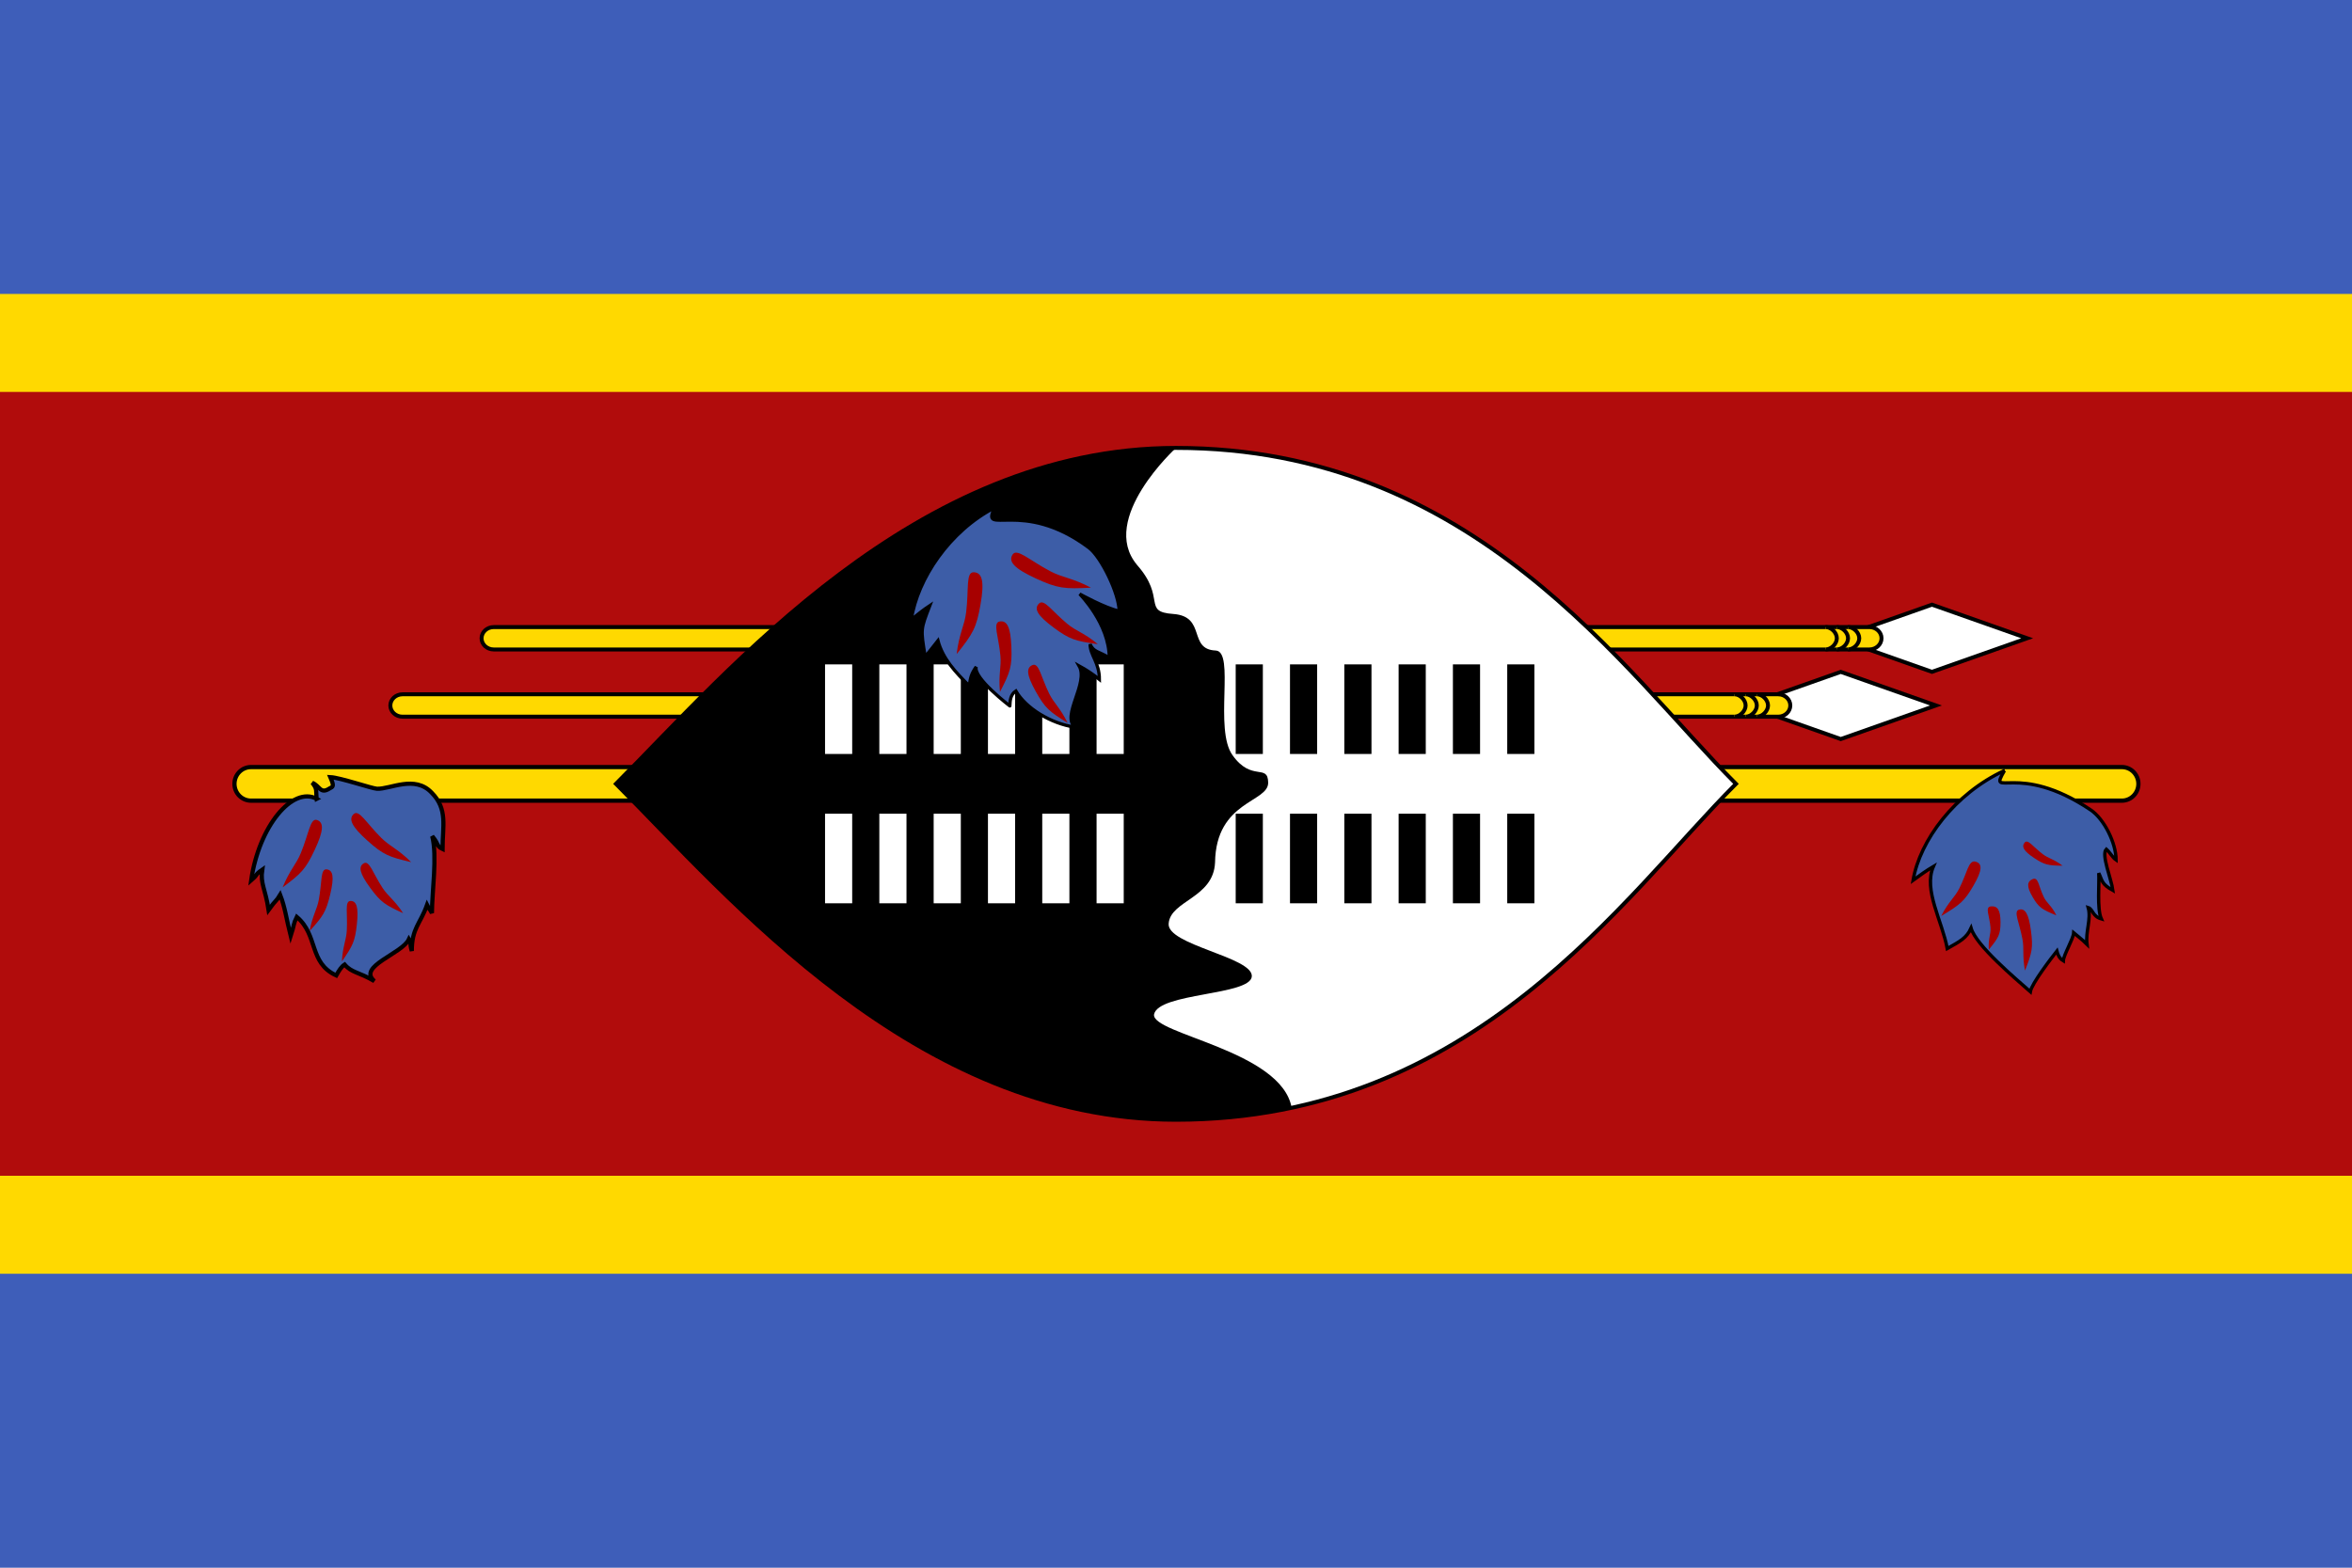
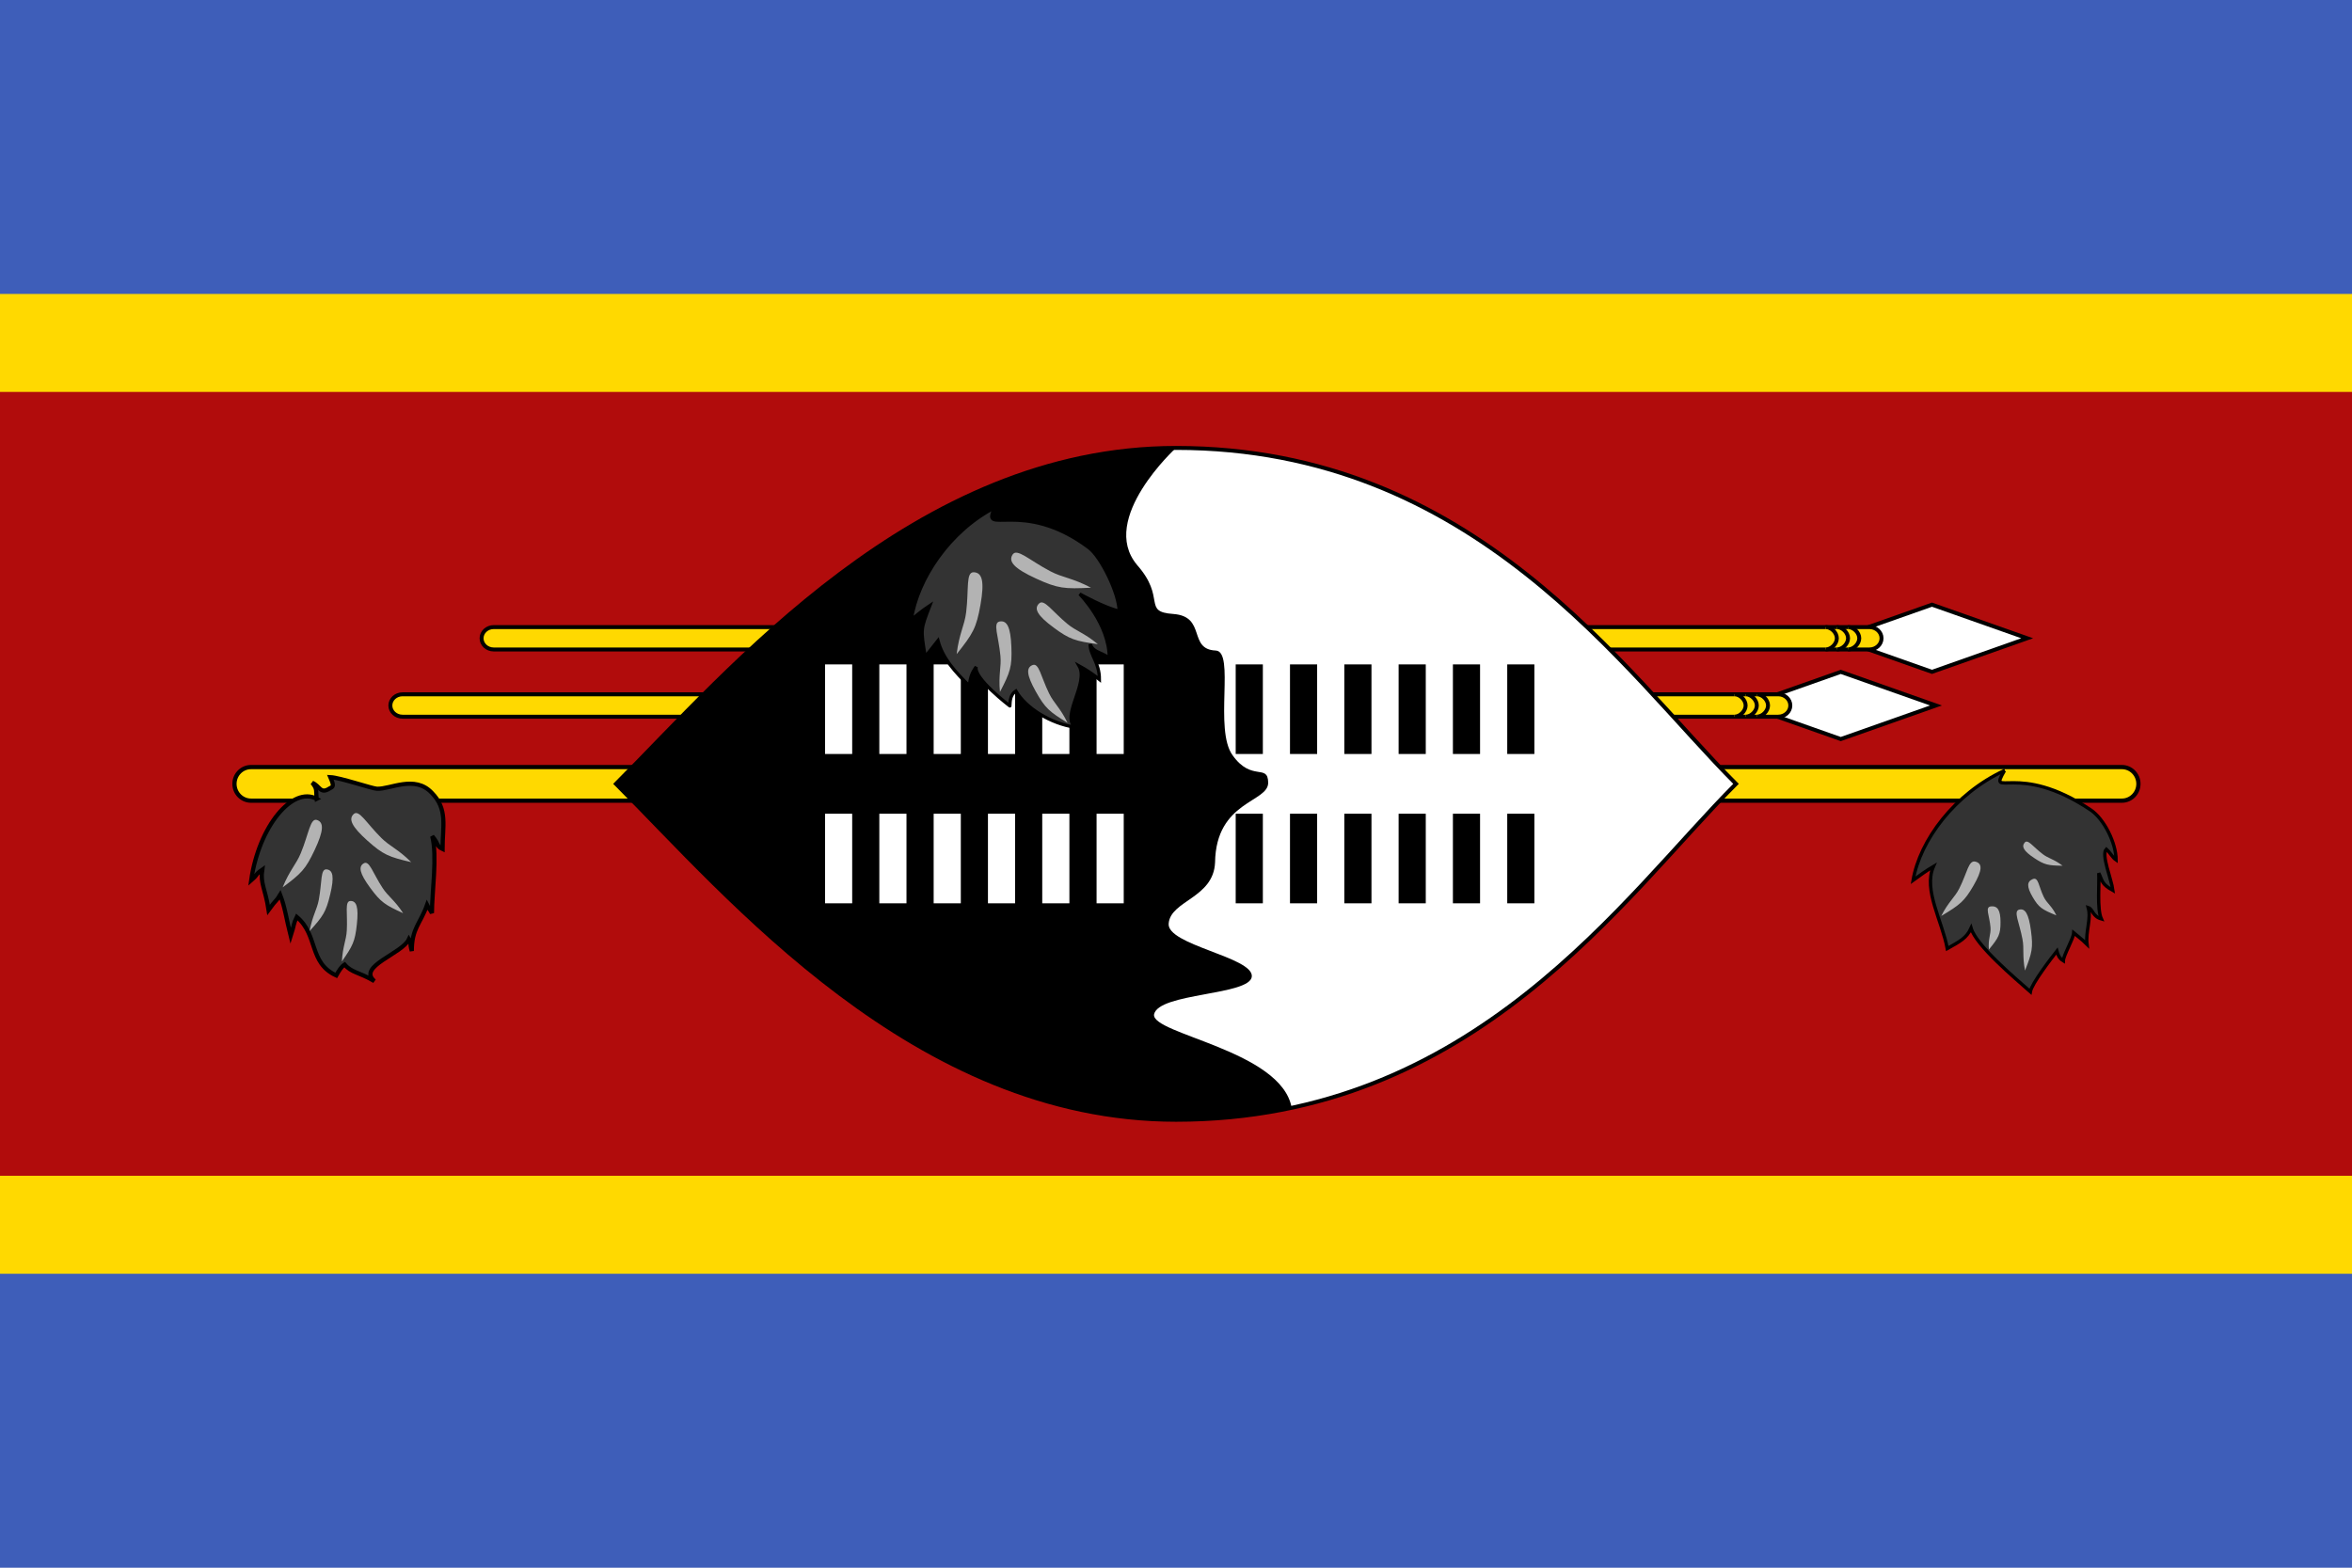
- <svg xmlns="http://www.w3.org/2000/svg" xmlns:xlink="http://www.w3.org/1999/xlink" width="375" height="250" viewBox="0 0 600 400">
-   <path fill="#3e5eb9" d="M0 0h600v400H0z" />
-   <path fill="#ffd900" d="M0 75h600v250H0z" />
-   <path fill="#b10c0c" d="M0 100h600v200H0z" />
-   <g fill="#ffd900" stroke="#000" stroke-width="1.008">
-     <g id="a">
-       <path fill="#fff" d="M492.85 154.28l-24.285 8.571 24.285 8.571 24.285-8.571-24.285-8.571z" />
-       <rect width="357.13" height="5.714" x="122.85" y="160" rx="3.106" ry="2.857" />
-       <path d="M471.44 165.71c1.427 0 2.859-1.429 2.859-2.857 0-1.428-1.431-2.857-2.858-2.857M468.58 165.71c1.427 0 2.859-1.429 2.859-2.857 0-1.428-1.431-2.857-2.858-2.857M465.72 165.71c1.427 0 2.859-1.429 2.859-2.857 0-1.428-1.431-2.857-2.858-2.857" />
+ <svg xmlns="http://www.w3.org/2000/svg" xmlns:xlink="http://www.w3.org/1999/xlink" width="375" height="250">
+   <g transform="scale(.41667)">
+     <path d="M0 0h900v600H0Z" fill="#3e5eb9" />
+     <path d="M0 112.5h900v375H0Z" fill="#ffd900" />
+     <path d="M0 150h900v300H0Z" fill="#b10c0c" />
+     <g transform="scale(1.5)" fill="#ffd900" stroke="#000" stroke-width="1.008">
+       <g id="a">
+         <path d="m492.85 154.28-24.285 8.571 24.285 8.571 24.285-8.571z" fill="#fff" />
+         <rect x="122.85" y="160" width="357.13" height="5.714" rx="3.106" ry="2.857" />
+         <path d="M471.44 165.71c1.427 0 2.859-1.429 2.859-2.857 0-1.428-1.431-2.857-2.858-2.857m-2.861 5.714c1.427 0 2.859-1.429 2.859-2.857 0-1.428-1.431-2.857-2.858-2.857m-2.861 5.714c1.427 0 2.859-1.429 2.859-2.857 0-1.428-1.431-2.857-2.858-2.857" />
+       </g>
+       <use x="-23.27" y="17.15" width="100%" height="100%" xlink:href="#a" />
+       <rect x="59.812" y="195.72" width="485.7" height="8.571" rx="4.224" ry="4.286" stroke-width="1.08" />
    </g>
-     <use xlink:href="#a" x="-23.27" y="17.15" />
-     <rect stroke-width="1.08" width="485.7" height="8.571" x="59.812" y="195.72" rx="4.224" ry="4.286" />
-   </g>
-   <path fill="#fff" stroke="#000" stroke-width="1.008" d="M442.85 200c-28.571 28.569-66.668 85.711-142.86 85.711-66.668 0-114.28-57.142-142.86-85.711 28.571-28.574 76.188-85.716 142.86-85.716 76.188 0 114.28 57.142 142.86 85.716z" />
-   <path d="M290.02 144.1c7.601 8.549 1.254 11.996 9.3 12.557 8.485.623 3.675 9.034 10.812 9.326 4.99.218-.498 20.151 4.305 26.729 4.893 6.857 8.991 2.009 9.077 6.963.085 5.124-13.317 4.607-13.552 20.39-.393 9.096-11.31 9.678-11.831 15.531-.648 5.505 21.507 8.595 21.211 13.523-.304 4.913-23.922 4.144-24.95 9.747-.527 5.033 32.446 9.158 35.098 23.713-4.92 1.609-18.919 3.124-29.499 3.132-66.657.048-114.28-57.147-142.85-85.716 28.571-28.574 76.188-85.716 142.86-85.716 0 0-19.789 18.082-9.971 29.815z" />
-   <g stroke="#FFF">
-     <g id="d" stroke-width="6.927">
-       <g id="c">
-         <path id="b" d="M213.933 192.377V169.52m13.85 0v22.857m13.86-22.857v22.857" />
-         <use xlink:href="#b" y="38.1" />
+     <path d="M664.28 300c-42.856 42.853-100 128.57-214.29 128.57-100 0-171.42-85.712-214.29-128.57 42.857-42.861 114.28-128.57 214.29-128.57 114.28 0 171.42 85.713 214.29 128.57z" fill="#fff" stroke="#000" stroke-width="1.512" />
+     <path d="M435.03 216.15c11.402 12.823 1.881 17.994 13.95 18.835 12.727.935 5.512 13.551 16.218 13.99 7.485.327-.747 30.226 6.457 40.093 7.34 10.286 13.487 3.014 13.616 10.444.127 7.686-19.976 6.911-20.328 30.585-.59 13.644-16.965 14.517-17.747 23.297-.972 8.257 32.261 12.892 31.817 20.284-.456 7.37-35.883 6.216-37.425 14.621-.79 7.55 48.669 13.737 52.647 35.57-7.38 2.413-28.379 4.685-44.249 4.697-99.985.072-171.42-85.72-214.275-128.574 42.857-42.86 114.282-128.574 214.29-128.574 0 0-29.683 27.123-14.956 44.723z" />
+     <g transform="scale(1.5)" stroke="#fff">
+       <g id="d" stroke-width="6.927">
+         <g id="c">
+           <path id="b" d="M213.93 192.38v-22.857m13.85 0v22.857m13.86-22.857v22.857" />
+           <use y="38.1" width="100%" height="100%" xlink:href="#b" />
+         </g>
+         <use x="41.56" width="100%" height="100%" xlink:href="#c" />
      </g>
-       <use xlink:href="#c" x="41.56" />
    </g>
-   </g>
-   <use xlink:href="#d" x="104.76" stroke="#000" />
-   <g fill="#a70000">
-     <path fill="#3d5da7" stroke="#000" stroke-width=".855" d="M511.35 196.6c-4.328 7.496 3.321-2.493 21.985 10.056 3.459 2.331 6.481 8.489 6.481 12.759-.878-.587-1.53-1.894-2.497-2.743-1.354 1.357 1.293 7.577 1.68 10.517-2.918-1.633-2.637-2.406-3.606-4.413.193 2.426-.501 9.107.66 11.68-2.3-.657-2.147-2.508-3.348-2.88.817 2.912-.712 6.081-.306 9.355-1.344-1.33-2.776-2.372-3.4-2.909-.105 1.559-2.585 5.656-2.641 7.13-1.14-.689-1.45-1.763-1.64-2.486-1.417 1.781-6.454 8.358-6.777 10.364-3.881-3.428-13.823-11.775-15.117-16.206-1.144 2.515-2.8 3.364-6.073 5.2-1.293-7.022-6.13-14.915-3.543-20.934-1.833 1.087-3.342 2.174-5.174 3.511 1.736-10.17 10.587-22.095 23.319-28.001z" />
-     <path d="M495.21 233.72c1.797-3.592 3.452-4.731 4.613-7.044 2.051-4.065 2.344-7.299 4.131-6.825 1.787.474 1.785 2.139-.53 6.136-2.315 3.997-3.416 4.851-8.214 7.733zM507.36 242.28c-.231-2.735.562-3.877.418-5.638-.247-3.099-1.514-5.226.134-5.377 1.648-.151 2.418.906 2.423 4.029.005 3.123-.478 3.943-2.974 6.987zM516.58 247.64c-.72-3.818-.181-5.511-.642-7.971-.802-4.328-2.389-7.177-.862-7.573 1.527-.396 2.449 1.004 3.027 5.393.578 4.389.273 5.595-1.523 10.151zM526.17 220.89c-2.252-1.709-3.566-1.824-5.018-2.922-2.558-1.927-3.852-3.99-4.675-2.966s-.239 2.144 2.442 3.922c2.68 1.778 3.588 1.918 7.252 1.966zM524.58 233.56c-1.187-2.465-2.436-3.09-3.204-4.676-1.357-2.787-1.359-5.198-2.831-4.58-1.472.618-1.59 1.88-.016 4.578 1.574 2.697 2.398 3.186 6.051 4.678z" />
-     <path fill="#3d5da7" stroke="#000" stroke-width="1.067" d="M80.783 203.82c-.242-2.183.225-2.444-1.118-4.09 1.955.818 2.029 2.992 4.406 1.449.873-.452 1.254-.466.193-2.891 2.479.115 10.596 2.899 11.896 2.963 3.413.157 9.644-3.586 13.969 1.016 4.151 4.196 2.765 8.551 2.765 14.362-1.668-.799-.864-1.193-2.634-3.271 1.327 5.079-.071 14.237-.071 19.624-.681-1.299-.581-.735-1.247-2.08-1.77 4.917-3.891 5.929-3.891 11.74-.639-2.279-.022-1.797-.733-2.996-1.72 3.733-13.26 6.923-8.813 10.686-4.014-2.353-5.774-2.106-7.594-4.223-.784.506-1.407 1.464-2.136 2.777-7.057-3.247-4.534-10.25-10.062-14.928-.957 1.961-.521 1.677-1.555 4.869-1.119-4.434-1.425-7.251-2.684-10.511-1.086 1.807-.989 1.114-2.961 3.845-.816-5.401-2.144-6.676-1.619-10.25-2.096 1.479-.724.88-2.819 2.7 1.985-13.84 10.558-24.067 16.71-20.792z" />
-     <path d="M72.101 226.41c1.818-4.456 3.457-5.855 4.632-8.724 2.075-5.042 2.413-9.073 4.156-8.458 1.743.615 1.715 2.691-.617 7.645-2.332 4.955-3.423 6.005-8.171 9.536zM78.985 237.56c.729-3.995 1.879-5.45 2.352-8.023.839-4.524.371-7.893 1.991-7.715 1.62.177 1.986 1.885.908 6.385-1.078 4.501-1.822 5.566-5.252 9.353zM87.219 245.31c.205-3.873 1.113-5.385 1.249-7.88.246-4.388-.599-7.529.946-7.547 1.545-.018 2.095 1.56 1.622 5.953-.473 4.393-1.045 5.489-3.817 9.474zM104.9 219.98c-3.381-3.368-5.425-3.997-7.606-6.163-3.842-3.804-5.698-7.376-7.066-6.11s-.545 3.164 3.5 6.784c4.045 3.62 5.452 4.148 11.172 5.489zM102.84 233c-2.202-3.382-3.818-4.258-5.24-6.434-2.507-3.824-3.369-7.11-4.79-6.296-1.422.814-1.104 2.531 1.613 6.238 2.717 3.706 3.81 4.388 8.417 6.493z" />
-     <path fill="#3d5da7" stroke="#000" stroke-width=".826" d="M253.8 129.5c-3.958 7.655 6.93-2.546 23.998 10.269 3.163 2.381 7.697 11.787 7.697 16.147-3.634-.773-10.069-4.36-10.069-4.36s7.552 7.564 7.552 16.284c-2.668-1.668-4.003-1.418-4.89-3.466 0 2.823 2.373 4.622 2.373 8.982a35.292 35.292 0 0 0-5.186-3.46c2.517 4.36-4.587 12.818-1.032 15.641-6.218-.899-12.58-4.872-15.097-9.232-1.334.899-1.479 2.311-1.531 3.816.196.163-9.465-7.171-8.577-9.988-1.296 1.818-1.478 2.817-1.774 4.866-3.549-3.5-6.802-7-7.986-11.525-1.577 2.049-1.676 2.049-3.253 4.098-1.183-7.171-1.183-6.915 1.183-13.061-1.676 1.11-3.056 2.22-4.732 3.586 1.587-10.385 9.682-22.563 21.325-28.594z" />
-     <path d="M244.04 166.9c.633-5.275 2.012-7.262 2.424-10.659.735-5.974-.137-10.341 1.98-10.23 2.117.11 2.727 2.314 1.68 8.276-1.046 5.961-1.929 7.409-6.084 12.614zM255.09 176.56c-.429-4.45.393-6.345.12-9.212-.47-5.044-2.028-8.461-.183-8.775 1.845-.314 2.778 1.378 2.977 6.471.199 5.093-.294 6.45-2.915 11.516zM272.34 184.44c-1.876-3.851-3.488-4.999-4.699-7.478-2.139-4.356-2.586-7.913-4.236-7.269-1.65.645-1.559 2.485.824 6.749 2.383 4.264 3.46 5.134 8.111 7.998zM278.31 149.95c-4.778-2.515-7.232-2.547-10.311-4.163-5.422-2.834-8.578-6.035-9.698-4.273-1.121 1.762.375 3.514 5.965 6.09s7.307 2.698 14.045 2.346zM280.06 164.36c-3.479-2.894-5.536-3.32-7.78-5.182-3.953-3.267-5.92-6.476-7.241-5.175-1.32 1.301-.438 3.019 3.711 6.097 4.149 3.078 5.568 3.46 11.31 4.26z" />
+     <use transform="scale(1.5)" x="104.76" width="100%" height="100%" stroke="#000" xlink:href="#d" />
+     <path d="M767.025 294.9c-6.492 11.244 4.982-3.74 32.978 15.084 5.188 3.497 9.721 12.734 9.721 19.139-1.317-.881-2.295-2.841-3.745-4.115-2.031 2.035 1.939 11.366 2.52 15.775-4.377-2.449-3.956-3.609-5.41-6.619.29 3.639-.751 13.66.99 17.52-3.45-.986-3.22-3.762-5.021-4.32 1.225 4.368-1.068 9.122-.46 14.033-2.015-1.995-4.163-3.558-5.1-4.364-.157 2.338-3.877 8.484-3.961 10.695-1.71-1.033-2.175-2.644-2.46-3.729-2.126 2.671-9.681 12.537-10.165 15.546-5.822-5.142-20.735-17.663-22.676-24.309-1.716 3.772-4.2 5.046-9.11 7.8-1.939-10.533-9.194-22.372-5.314-31.401-2.75 1.63-5.013 3.261-7.761 5.267 2.604-15.255 15.88-33.143 34.979-42.002z" fill="#333" stroke="#000" stroke-width="1.282" />
+     <path d="M742.815 350.58c2.695-5.388 5.178-7.096 6.92-10.566 3.076-6.098 3.515-10.949 6.196-10.238 2.68.711 2.677 3.209-.795 9.204-3.473 5.996-5.124 7.277-12.321 11.6zm18.225 12.84c-.347-4.103.843-5.816.627-8.457-.37-4.649-2.271-7.839.201-8.066 2.472-.226 3.627 1.36 3.634 6.044.008 4.685-.717 5.915-4.46 10.48zm13.83 8.04c-1.08-5.727-.271-8.267-.963-11.957-1.203-6.492-3.583-10.765-1.293-11.359 2.29-.594 3.674 1.506 4.54 8.09.868 6.583.41 8.392-2.284 15.226zm14.385-40.125c-3.378-2.564-5.349-2.736-7.527-4.383-3.837-2.89-5.778-5.985-7.013-4.449-1.234 1.536-.358 3.216 3.663 5.883 4.02 2.667 5.382 2.877 10.878 2.949zm-2.385 19.005c-1.78-3.697-3.654-4.635-4.806-7.014-2.035-4.18-2.038-7.797-4.246-6.87-2.208.927-2.385 2.82-.024 6.867 2.36 4.046 3.597 4.779 9.076 7.017z" fill="#b3b3b3" />
+     <path d="M121.174 305.73c-.363-3.274.338-3.666-1.677-6.135 2.933 1.227 3.044 4.488 6.61 2.174 1.309-.678 1.88-.7.289-4.337 3.718.173 15.894 4.348 17.844 4.444 5.12.236 14.466-5.378 20.953 1.525 6.227 6.294 4.148 12.826 4.148 21.543-2.502-1.199-1.296-1.79-3.951-4.907 1.99 7.619-.106 21.356-.106 29.436-1.022-1.948-.872-1.103-1.871-3.12-2.655 7.375-5.837 8.893-5.837 17.61-.958-3.418-.033-2.696-1.099-4.494-2.58 5.6-19.89 10.385-13.22 16.029-6.02-3.53-8.66-3.159-11.39-6.334-1.177.759-2.111 2.196-3.205 4.165-10.585-4.87-6.8-15.375-15.093-22.392-1.435 2.942-.781 2.516-2.332 7.304-1.679-6.651-2.138-10.877-4.026-15.767-1.629 2.71-1.484 1.671-4.442 5.768-1.224-8.102-3.216-10.014-2.428-15.375-3.144 2.218-1.086 1.32-4.229 4.05 2.978-20.76 15.837-36.101 25.065-31.188z" fill="#333" stroke="#000" stroke-width="1.6" />
+     <path d="M108.151 339.615c2.728-6.684 5.186-8.783 6.949-13.086 3.112-7.563 3.619-13.61 6.233-12.687 2.615.922 2.573 4.037-.925 11.467-3.498 7.433-5.135 9.008-12.257 14.304zm10.326 16.725c1.094-5.992 2.819-8.175 3.528-12.034 1.259-6.786.557-11.84 2.987-11.573 2.43.266 2.979 2.828 1.362 9.578-1.617 6.751-2.733 8.349-7.878 14.029zm12.351 11.625c.308-5.81 1.67-8.077 1.874-11.82.369-6.582-.898-11.293 1.419-11.32 2.317-.027 3.143 2.34 2.433 8.929-.71 6.59-1.567 8.234-5.726 14.211zm26.522-37.995c-5.071-5.052-8.137-5.996-11.409-9.245-5.763-5.706-8.547-11.064-10.599-9.165-2.052 1.9-.817 4.746 5.25 10.176 6.068 5.43 8.178 6.222 16.758 8.234zm-3.09 19.53c-3.303-5.073-5.727-6.387-7.86-9.651-3.76-5.736-5.054-10.665-7.185-9.444-2.133 1.221-1.656 3.796 2.42 9.357 4.075 5.559 5.714 6.582 12.625 9.74z" fill="#b3b3b3" />
+     <path d="M380.7 194.25c-5.937 11.482 10.395-3.819 35.997 15.404 4.745 3.571 11.546 17.68 11.546 24.22-5.451-1.16-15.104-6.54-15.104-6.54s11.328 11.346 11.328 24.426c-4.002-2.502-6.004-2.127-7.335-5.199 0 4.234 3.56 6.933 3.56 13.473a52.938 52.938 0 0 0-7.78-5.19c3.776 6.54-6.88 19.227-1.547 23.462-9.327-1.349-18.87-7.308-22.646-13.848-2.001 1.348-2.218 3.466-2.296 5.723.294.245-14.198-10.756-12.866-14.982-1.944 2.727-2.217 4.226-2.661 7.3-5.323-5.25-10.203-10.5-11.979-17.288-2.365 3.073-2.514 3.073-4.88 6.147-1.774-10.757-1.774-10.373 1.775-19.592-2.514 1.665-4.584 3.33-7.098 5.38 2.38-15.578 14.523-33.845 31.988-42.892z" fill="#333" stroke="#000" stroke-width="1.239" />
+     <path d="M366.06 250.35c.95-7.912 3.018-10.893 3.636-15.988 1.103-8.961-.206-15.512 2.97-15.345 3.176.165 4.09 3.47 2.52 12.414-1.569 8.941-2.893 11.113-9.126 18.92zm16.575 14.49c-.643-6.675.59-9.517.18-13.818-.705-7.566-3.042-12.691-.274-13.162 2.767-.471 4.167 2.067 4.465 9.706.299 7.64-.441 9.675-4.372 17.274zm25.875 11.82c-2.814-5.777-5.232-7.499-7.048-11.217-3.209-6.534-3.88-11.87-6.354-10.904-2.475.968-2.339 3.728 1.236 10.124 3.574 6.396 5.19 7.701 12.166 11.997zm8.955-51.735c-7.167-3.773-10.848-3.82-15.466-6.245-8.133-4.25-12.867-9.052-14.547-6.409-1.682 2.643.562 5.271 8.947 9.135s10.96 4.047 21.067 3.519zm2.625 21.615c-5.218-4.341-8.304-4.98-11.67-7.773-5.93-4.9-8.88-9.714-10.861-7.762-1.98 1.951-.657 4.528 5.566 9.145 6.224 4.617 8.352 5.19 16.965 6.39z" fill="#b3b3b3" />
  </g>
</svg>
